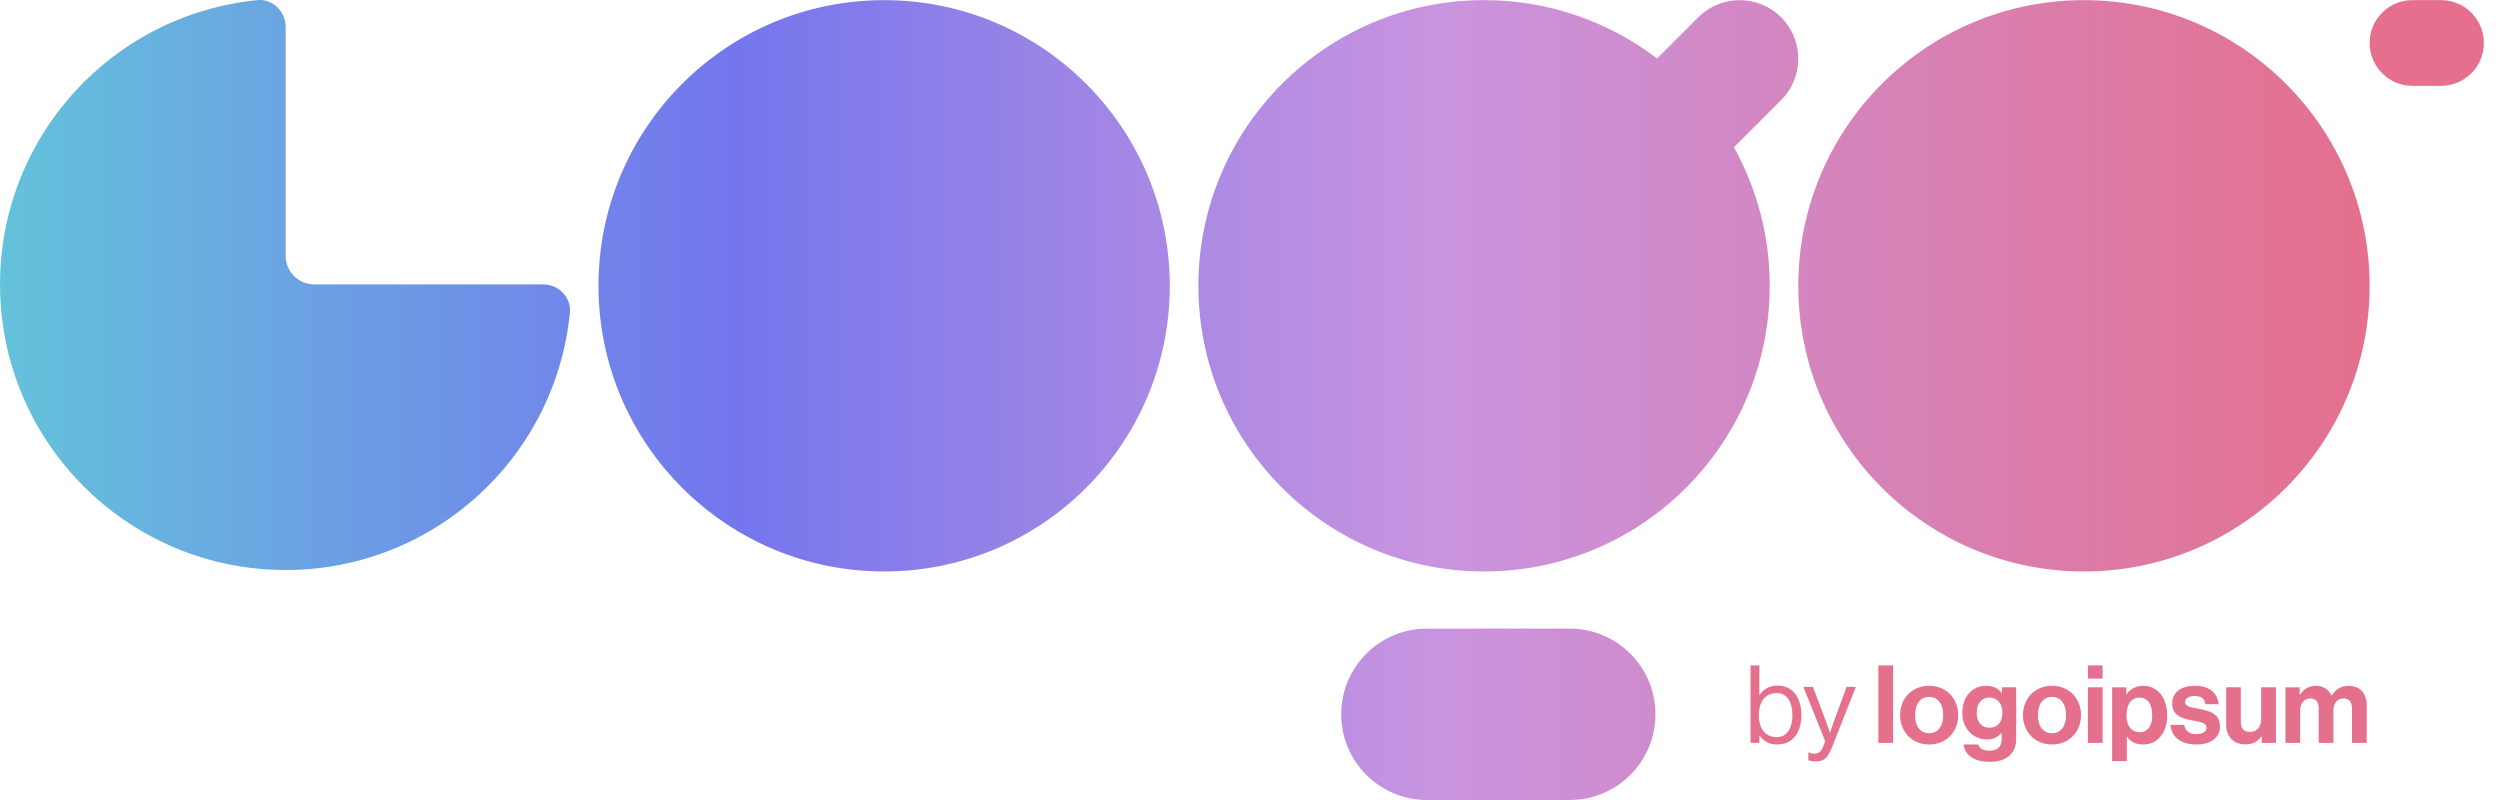
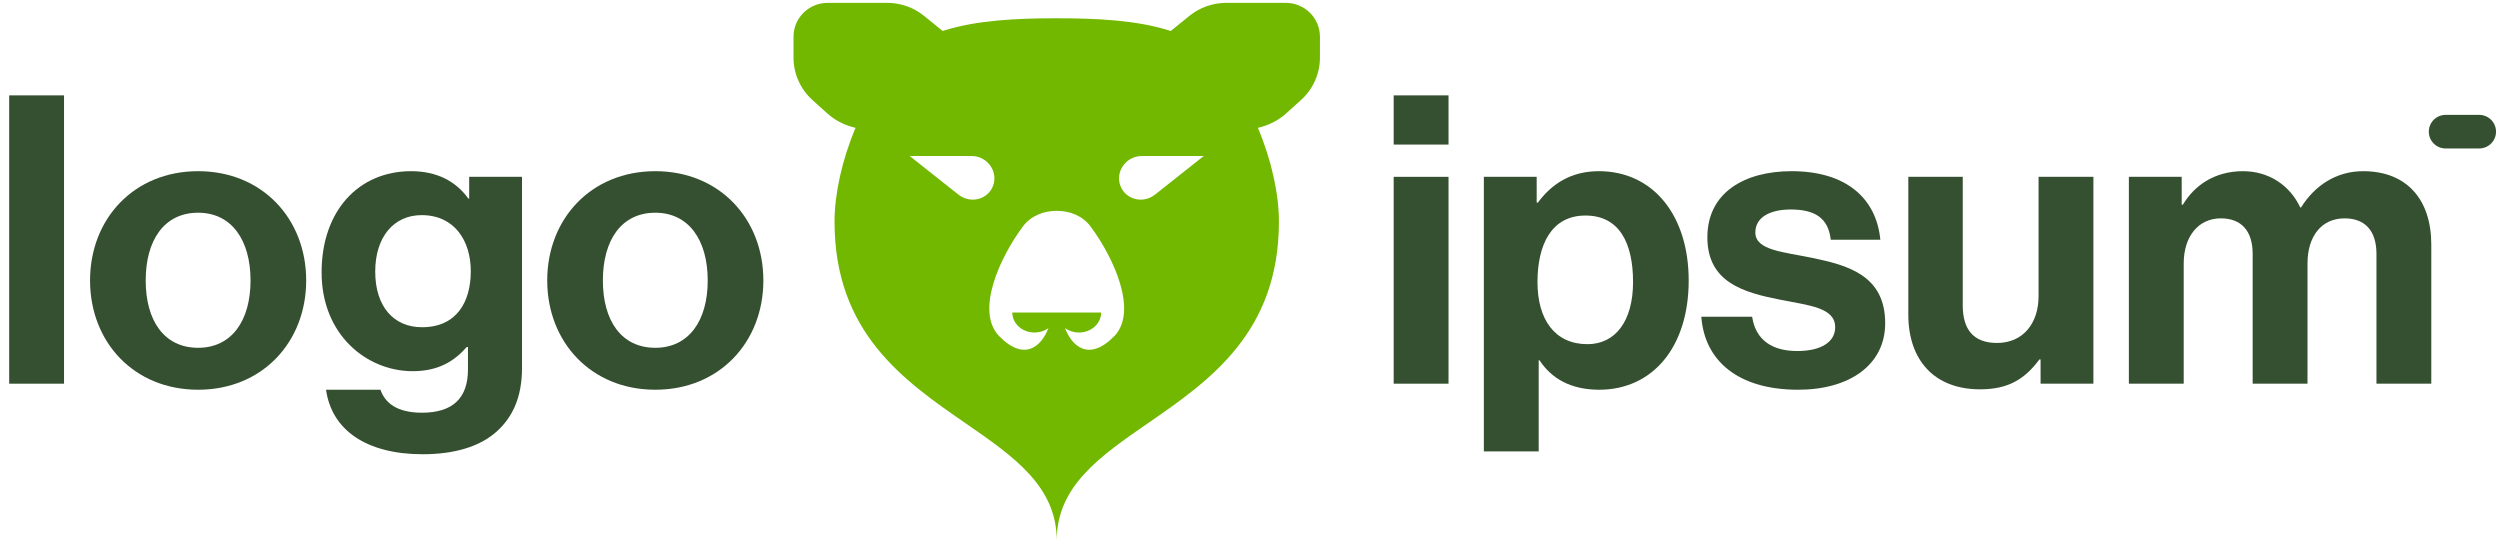
- <svg xmlns="http://www.w3.org/2000/svg" id="logo-79" class="gradient" width="125" height="40" viewBox="0 0 125 40" fill="none">
-   <path class="ccustom" d="M88.861 37.225c.759 0 1.208-.575 1.208-1.474 0-.932-.482-1.474-1.192-1.474-.406 0-.688.18-.899.466h-.01V33.27h-.44v3.873h.44v-.368h.01c.228.314.504.45.883.45Zm-.032-.369c-.596 0-.889-.471-.889-1.1 0-.606.282-1.105.894-1.105.531 0 .786.477.786 1.105 0 .634-.255 1.1-.791 1.1Zm1.983 1.214c.341 0 .558-.12.785-.7l1.198-3.028h-.466l-.64 1.745c-.086.233-.184.547-.184.547h-.01s-.104-.314-.19-.547l-.661-1.745h-.477l1.094 2.72-.108.276c-.108.271-.233.342-.417.342a.616.616 0 0 1-.298-.06h-.022v.39c.12.049.228.06.396.06Zm3.106-.927h.737V33.27h-.737v3.873Zm2.539.082c.861 0 1.452-.64 1.452-1.469 0-.829-.59-1.468-1.452-1.468-.861 0-1.452.64-1.452 1.468 0 .83.59 1.469 1.452 1.469Zm0-.564c-.455 0-.704-.363-.704-.905 0-.541.249-.91.704-.91.45 0 .704.369.704.91 0 .542-.254.905-.704.905Zm3.019 1.43c.412 0 .769-.097 1.002-.314.206-.19.331-.455.331-.845v-2.568h-.71v.293h-.011c-.168-.233-.422-.369-.77-.369-.703 0-1.202.531-1.202 1.36 0 .84.607 1.327 1.225 1.327.352 0 .563-.14.725-.325h.017v.304c0 .379-.2.58-.618.58-.341 0-.498-.136-.558-.31h-.731c.075.542.541.867 1.3.867Zm-.01-1.706c-.38 0-.63-.276-.63-.748 0-.466.25-.758.624-.758.444 0 .661.346.661.753 0 .412-.19.753-.656.753Zm3.134.84c.861 0 1.452-.64 1.452-1.469 0-.829-.591-1.468-1.452-1.468-.862 0-1.452.64-1.452 1.468 0 .83.59 1.469 1.452 1.469Zm0-.564c-.455 0-.705-.363-.705-.905 0-.541.25-.91.705-.91.449 0 .704.369.704.91 0 .542-.255.905-.704.905Zm1.794.482h.737v-2.779h-.737v2.78Zm0-3.212h.737v-.661h-.737v.66Zm1.212 4.122h.737V36.83h.01c.158.239.412.396.802.396.715 0 1.203-.57 1.203-1.469 0-.867-.471-1.468-1.208-1.468a.972.972 0 0 0-.818.423h-.016v-.347h-.71v3.69Zm1.392-1.44c-.439 0-.672-.331-.672-.835 0-.498.185-.894.645-.894.455 0 .639.368.639.894s-.238.834-.612.834Zm2.83.612c.693 0 1.17-.336 1.17-.894 0-.65-.515-.78-.981-.878-.395-.081-.763-.103-.763-.341 0-.2.189-.31.476-.31.315 0 .504.11.537.407h.666c-.054-.558-.46-.92-1.192-.92-.634 0-1.132.286-1.132.888 0 .606.487.742.986.84.379.075.731.102.731.368 0 .195-.184.32-.509.32-.33 0-.558-.141-.607-.461h-.682c.043.59.493.98 1.3.98Zm3.968-.082v-2.779h-.737v1.604c0 .368-.212.628-.558.628-.314 0-.461-.179-.461-.504v-1.728h-.731v1.853c0 .607.347 1.002.964 1.002.39 0 .607-.146.797-.4h.016v.324h.71Zm.476 0h.737V35.53c0-.369.2-.607.498-.607.271 0 .428.163.428.477v1.744h.737V35.53c0-.369.19-.607.499-.607.271 0 .428.163.428.477v1.744h.737v-1.869c0-.607-.331-.986-.916-.986-.352 0-.645.184-.834.488h-.011a.83.83 0 0 0-.77-.488.908.908 0 0 0-.807.45h-.016v-.374h-.71v2.78Z" fill="#E5708C" />
-   <path d="M118.481 2.149c0-1.183.959-2.143 2.142-2.143h1.429a2.142 2.142 0 0 1 0 4.286h-1.429a2.142 2.142 0 0 1-2.142-2.143ZM58.49 14.29c0 7.888-6.394 14.283-14.283 14.283-7.888 0-14.283-6.395-14.283-14.283C29.924 6.4 36.319.007 44.207.007 52.096.007 58.49 6.4 58.49 14.29Zm-31.352-.071c.79 0 1.436.64 1.357 1.426A14.283 14.283 0 1 1 12.857.007c.785-.08 1.426.568 1.426 1.356V12.79c0 .79.64 1.429 1.429 1.429h11.426ZM78.487 31.43a4.285 4.285 0 1 1 0 8.57h-7.141a4.285 4.285 0 0 1 0-8.57h7.141Zm-4.285-2.857c7.889 0 14.284-6.395 14.284-14.283a14.22 14.22 0 0 0-1.789-6.925l2.36-2.36a2.928 2.928 0 1 0-4.142-4.14l-2.06 2.06A14.22 14.22 0 0 0 74.201.006C66.314.007 59.92 6.4 59.92 14.29c0 7.888 6.395 14.283 14.283 14.283Zm44.279-14.283c0 7.888-6.395 14.283-14.284 14.283-7.888 0-14.283-6.395-14.283-14.283 0-7.89 6.395-14.283 14.283-14.283 7.889 0 14.284 6.394 14.284 14.283Z" fill="url(#gradient_a1234)" />
-   <defs>
-     <linearGradient id="gradient_a1234" x1="0" y1="16" x2="119" y2="16" gradientUnits="userSpaceOnUse">
-       <stop class="ccompli1" stop-color="#64C2DB" />
-       <stop class="ccompli2" offset=".307" stop-color="#7476ED" />
-       <stop class="ccustom" offset=".604" stop-color="#C994DF" />
-       <stop class="ccompli1" offset="1" stop-color="#E56F8C" />
-     </linearGradient>
-   </defs>
+ <svg xmlns="http://www.w3.org/2000/svg" id="logo-75" width="186" height="41" viewBox="0 0 186 41" fill="none">
+   <path class="ccustom" fill-rule="evenodd" clip-rule="evenodd" d="M59.037 2.729C59.037 1.339 60.176 0.213 61.581 0.213H66.011C67.011 0.213 67.98 0.556 68.753 1.183L70.1 2.276L70.134 2.306C70.165 2.296 70.196 2.286 70.228 2.276C72.659 1.506 75.609 1.359 78.621 1.359C81.632 1.359 84.582 1.506 87.013 2.276C87.045 2.286 87.076 2.296 87.107 2.306L87.141 2.276L88.488 1.183C89.261 0.556 90.23 0.213 91.23 0.213H95.66C97.065 0.213 98.204 1.339 98.204 2.729V4.284C98.204 5.487 97.691 6.635 96.792 7.445L95.705 8.425C95.174 8.904 94.537 9.252 93.845 9.442L93.588 9.512C94.595 11.89 95.152 14.432 95.152 16.488C95.152 24.759 89.978 28.332 85.419 31.479C81.829 33.958 78.621 36.173 78.621 40.213C78.621 36.173 75.412 33.958 71.822 31.479C67.263 28.332 62.089 24.759 62.089 16.488C62.089 14.432 62.646 11.89 63.653 9.512L63.396 9.442C62.704 9.252 62.067 8.904 61.536 8.425L60.449 7.445C59.55 6.635 59.037 5.487 59.037 4.284V2.729ZM81.927 23.25C81.927 23.645 81.753 24.024 81.443 24.304C81.133 24.583 80.712 24.74 80.274 24.74C79.895 24.74 79.53 24.623 79.238 24.411C79.735 25.728 81.008 26.976 82.944 24.969C84.653 23.105 82.868 19.172 81.129 16.838C80.549 16.06 79.597 15.686 78.621 15.686C77.644 15.686 76.692 16.06 76.112 16.838C74.373 19.172 72.588 23.105 74.297 24.969C76.233 26.976 77.506 25.728 78.003 24.411C77.711 24.623 77.346 24.74 76.967 24.74C76.529 24.74 76.108 24.583 75.798 24.304C75.488 24.024 75.314 23.645 75.314 23.25H81.927ZM72.29 11.608H67.684L71.314 14.483C72.113 15.115 73.28 14.913 73.774 14.057C74.398 12.975 73.569 11.608 72.29 11.608ZM84.951 11.608H89.557L85.927 14.483C85.128 15.115 83.961 14.913 83.467 14.057C82.843 12.975 83.672 11.608 84.951 11.608Z" fill="#72B800" />
+   <path class="ccustom" d="M103.69 28.546H107.77V13.156H103.69V28.546ZM103.69 10.756H107.77V7.096H103.69V10.756Z" fill="#355030" />
+   <path class="ccustom" d="M110.399 33.586H114.479V26.806H114.539C115.409 28.126 116.819 28.996 118.979 28.996C122.939 28.996 125.639 25.846 125.639 20.866C125.639 16.066 123.029 12.736 118.949 12.736C116.849 12.736 115.409 13.726 114.419 15.076H114.329V13.156H110.399V33.586ZM118.109 25.606C115.679 25.606 114.389 23.776 114.389 20.986C114.389 18.226 115.409 16.036 117.959 16.036C120.479 16.036 121.499 18.076 121.499 20.986C121.499 23.896 120.179 25.606 118.109 25.606Z" fill="#355030" />
+   <path class="ccustom" d="M133.778 28.996C137.618 28.996 140.258 27.136 140.258 24.046C140.258 20.446 137.408 19.726 134.828 19.186C132.638 18.736 130.598 18.616 130.598 17.296C130.598 16.186 131.648 15.586 133.238 15.586C134.978 15.586 136.028 16.186 136.208 17.836H139.898C139.598 14.746 137.348 12.736 133.298 12.736C129.788 12.736 127.028 14.326 127.028 17.656C127.028 21.016 129.728 21.766 132.488 22.306C134.588 22.726 136.538 22.876 136.538 24.346C136.538 25.426 135.518 26.116 133.718 26.116C131.888 26.116 130.628 25.336 130.358 23.566H126.578C126.818 26.836 129.308 28.996 133.778 28.996Z" fill="#355030" />
+   <path class="ccustom" d="M155.749 28.546V13.156H151.669V22.036C151.669 24.076 150.499 25.516 148.579 25.516C146.839 25.516 146.029 24.526 146.029 22.726V13.156H141.979V23.416C141.979 26.776 143.899 28.966 147.319 28.966C149.479 28.966 150.679 28.156 151.729 26.746H151.819V28.546H155.749Z" fill="#355030" />
+   <path class="ccustom" d="M158.388 28.546H162.468V19.606C162.468 17.566 163.578 16.246 165.228 16.246C166.728 16.246 167.598 17.146 167.598 18.886V28.546H171.678V19.606C171.678 17.566 172.728 16.246 174.438 16.246C175.938 16.246 176.808 17.146 176.808 18.886V28.546H180.888V18.196C180.888 14.836 179.058 12.736 175.818 12.736C173.868 12.736 172.248 13.756 171.198 15.436H171.138C170.388 13.816 168.828 12.736 166.878 12.736C164.748 12.736 163.248 13.816 162.408 15.226H162.318V13.156H158.388V28.546Z" fill="#355030" />
+   <path class="ccustom" d="M0.684 28.546H4.764V7.096H0.684V28.546Z" fill="#355030" />
+   <path class="ccustom" d="M14.74 28.996C19.51 28.996 22.78 25.456 22.78 20.866C22.78 16.276 19.51 12.736 14.74 12.736C9.97 12.736 6.7 16.276 6.7 20.866C6.7 25.456 9.97 28.996 14.74 28.996ZM14.74 25.876C12.22 25.876 10.84 23.866 10.84 20.866C10.84 17.866 12.22 15.826 14.74 15.826C17.23 15.826 18.64 17.866 18.64 20.866C18.64 23.866 17.23 25.876 14.74 25.876Z" fill="#355030" />
+   <path class="ccustom" d="M31.457 33.796C33.737 33.796 35.717 33.256 37.007 32.056C38.147 31.006 38.837 29.536 38.837 27.376V13.156H34.907V14.776H34.847C33.917 13.486 32.507 12.736 30.587 12.736C26.687 12.736 23.927 15.676 23.927 20.266C23.927 24.916 27.287 27.616 30.707 27.616C32.657 27.616 33.827 26.836 34.727 25.816H34.817V27.496C34.817 29.596 33.707 30.706 31.397 30.706C29.507 30.706 28.637 29.956 28.307 28.996H24.257C24.677 31.996 27.257 33.796 31.457 33.796ZM31.397 24.346C29.297 24.346 27.917 22.816 27.917 20.206C27.917 17.626 29.297 16.006 31.367 16.006C33.827 16.006 35.027 17.926 35.027 20.176C35.027 22.456 33.977 24.346 31.397 24.346Z" fill="#355030" />
+   <path class="ccustom" d="M48.754 28.996C53.524 28.996 56.794 25.456 56.794 20.866C56.794 16.276 53.524 12.736 48.754 12.736C43.984 12.736 40.714 16.276 40.714 20.866C40.714 25.456 43.984 28.996 48.754 28.996ZM48.754 25.876C46.234 25.876 44.854 23.866 44.854 20.866C44.854 17.866 46.234 15.826 48.754 15.826C51.244 15.826 52.654 17.866 52.654 20.866C52.654 23.866 51.244 25.876 48.754 25.876Z" fill="#355030" />
+   <path class="ccustom" d="M180.704 9.796C180.704 9.106 181.263 8.546 181.954 8.546H184.454C185.144 8.546 185.704 9.106 185.704 9.796C185.704 10.487 185.144 11.046 184.454 11.046H181.954C181.263 11.046 180.704 10.487 180.704 9.796Z" fill="#355030" />
</svg>
